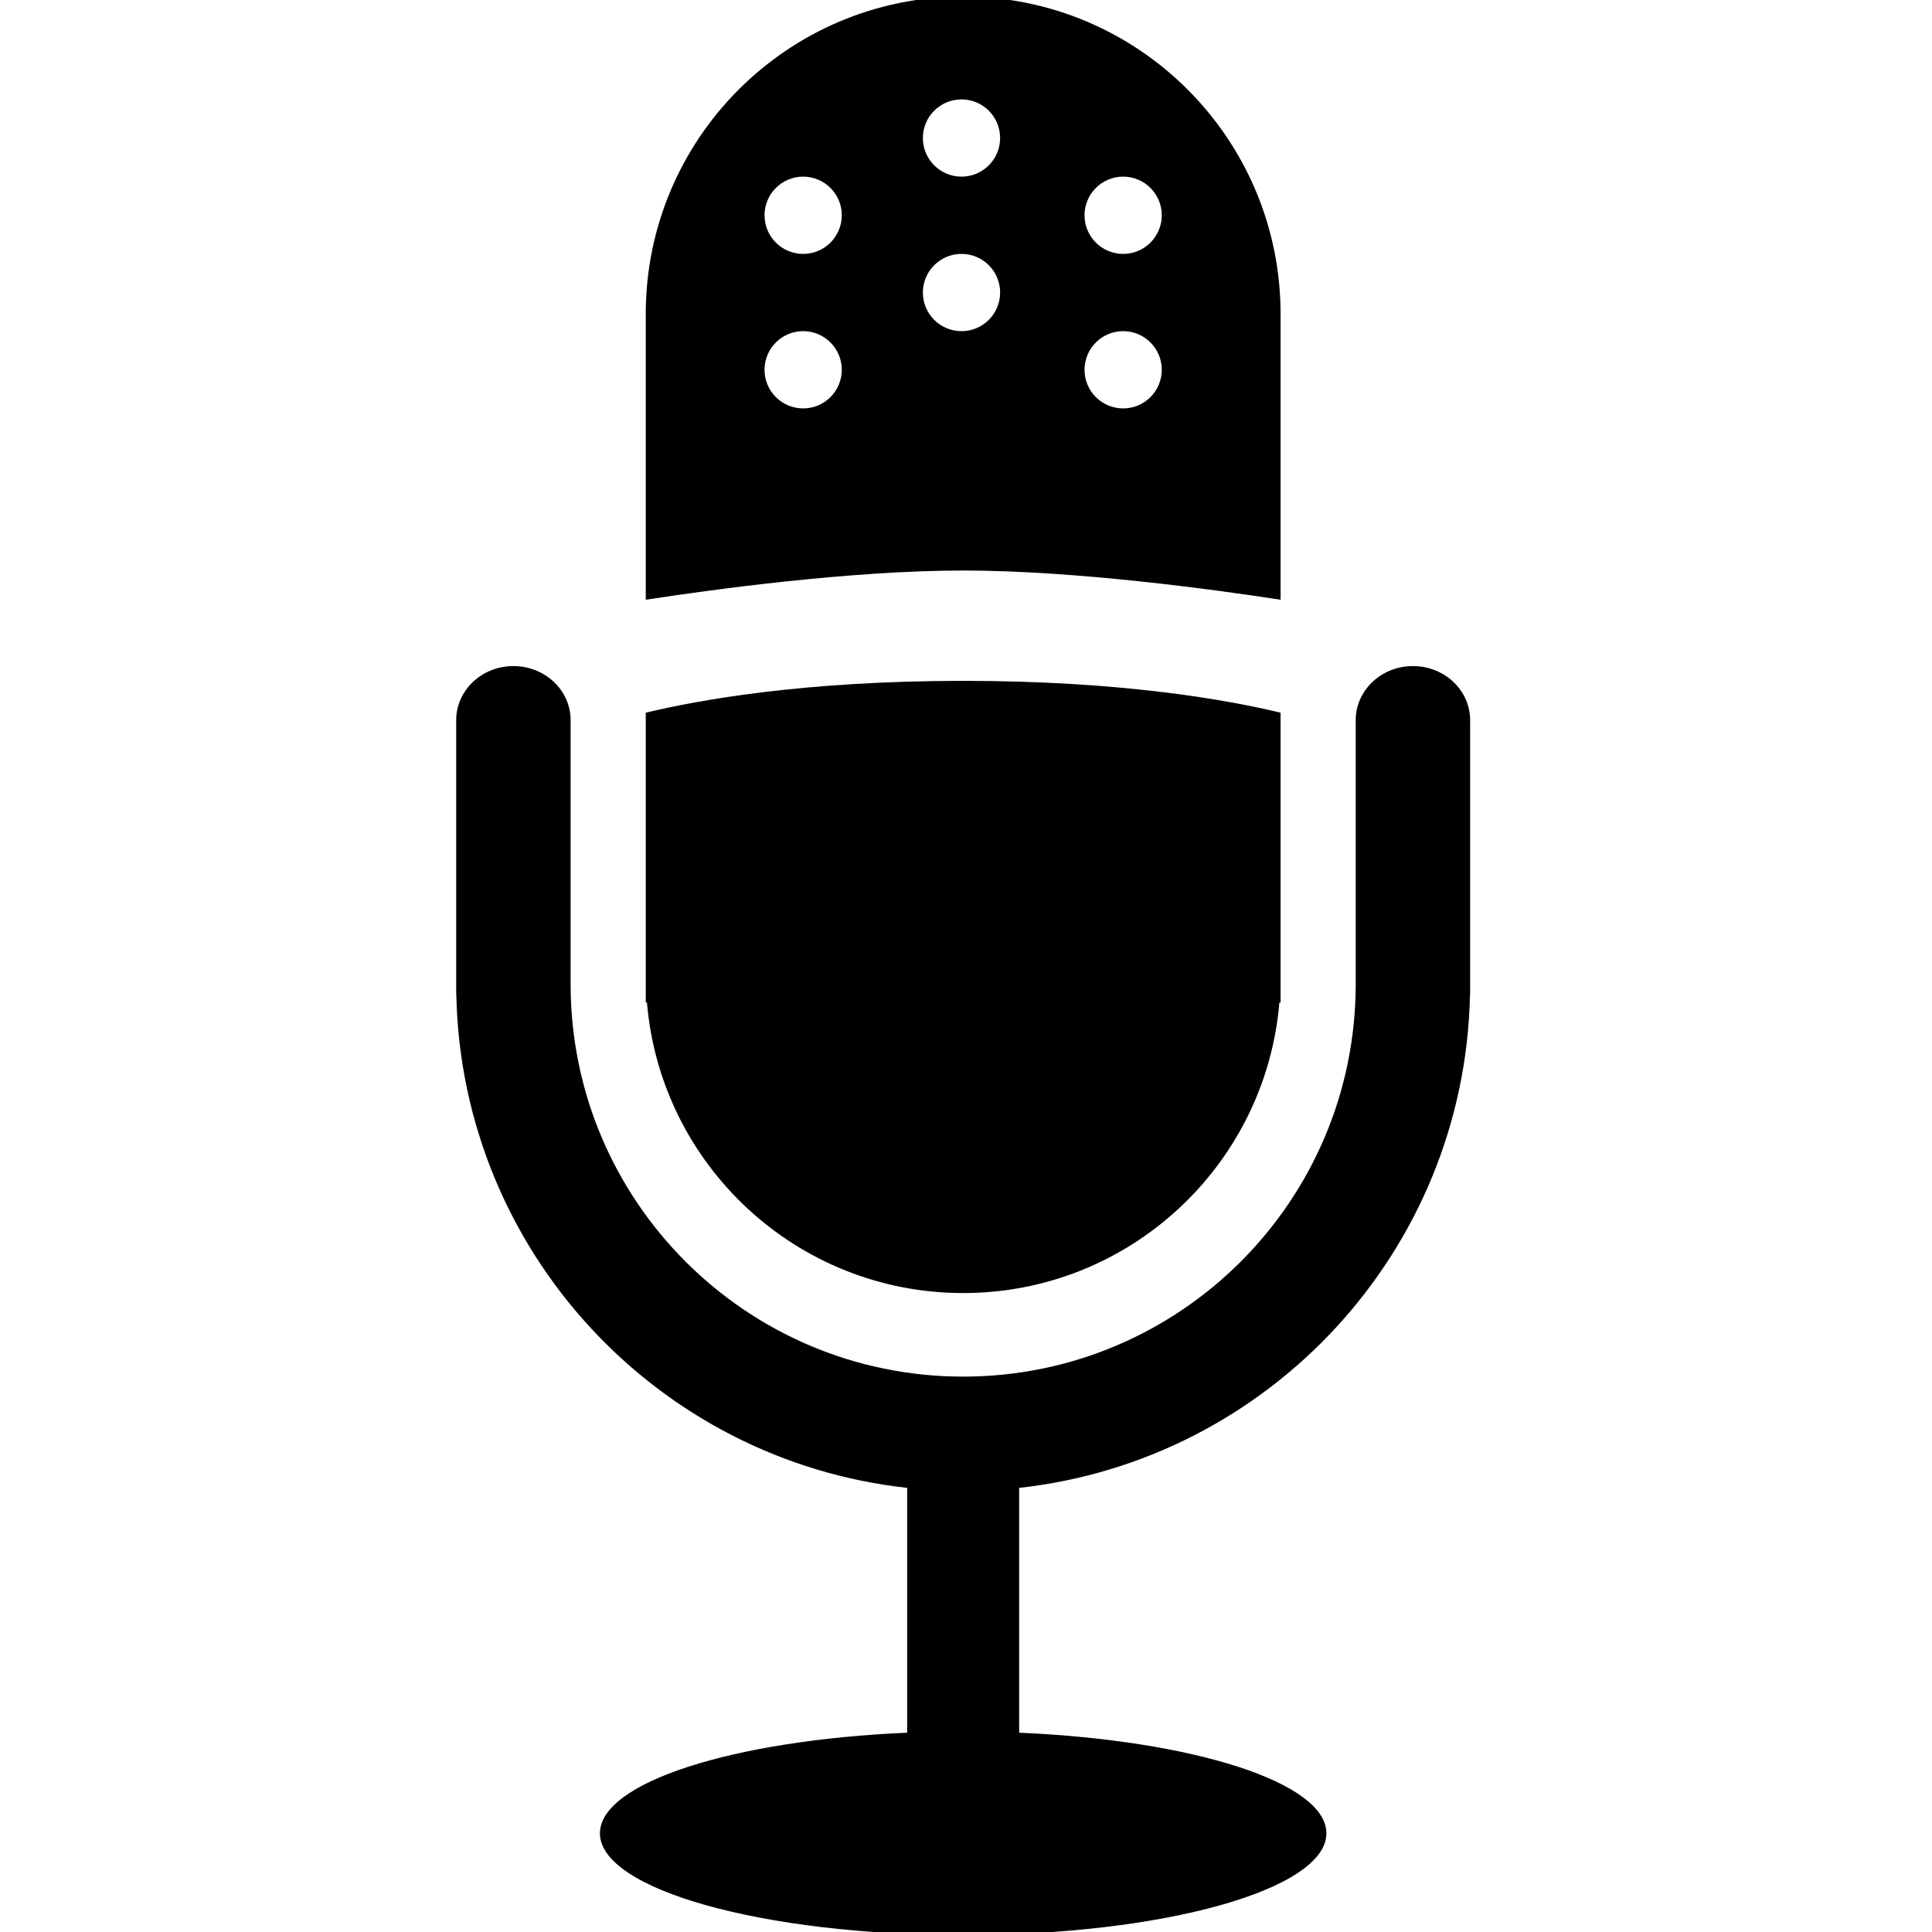
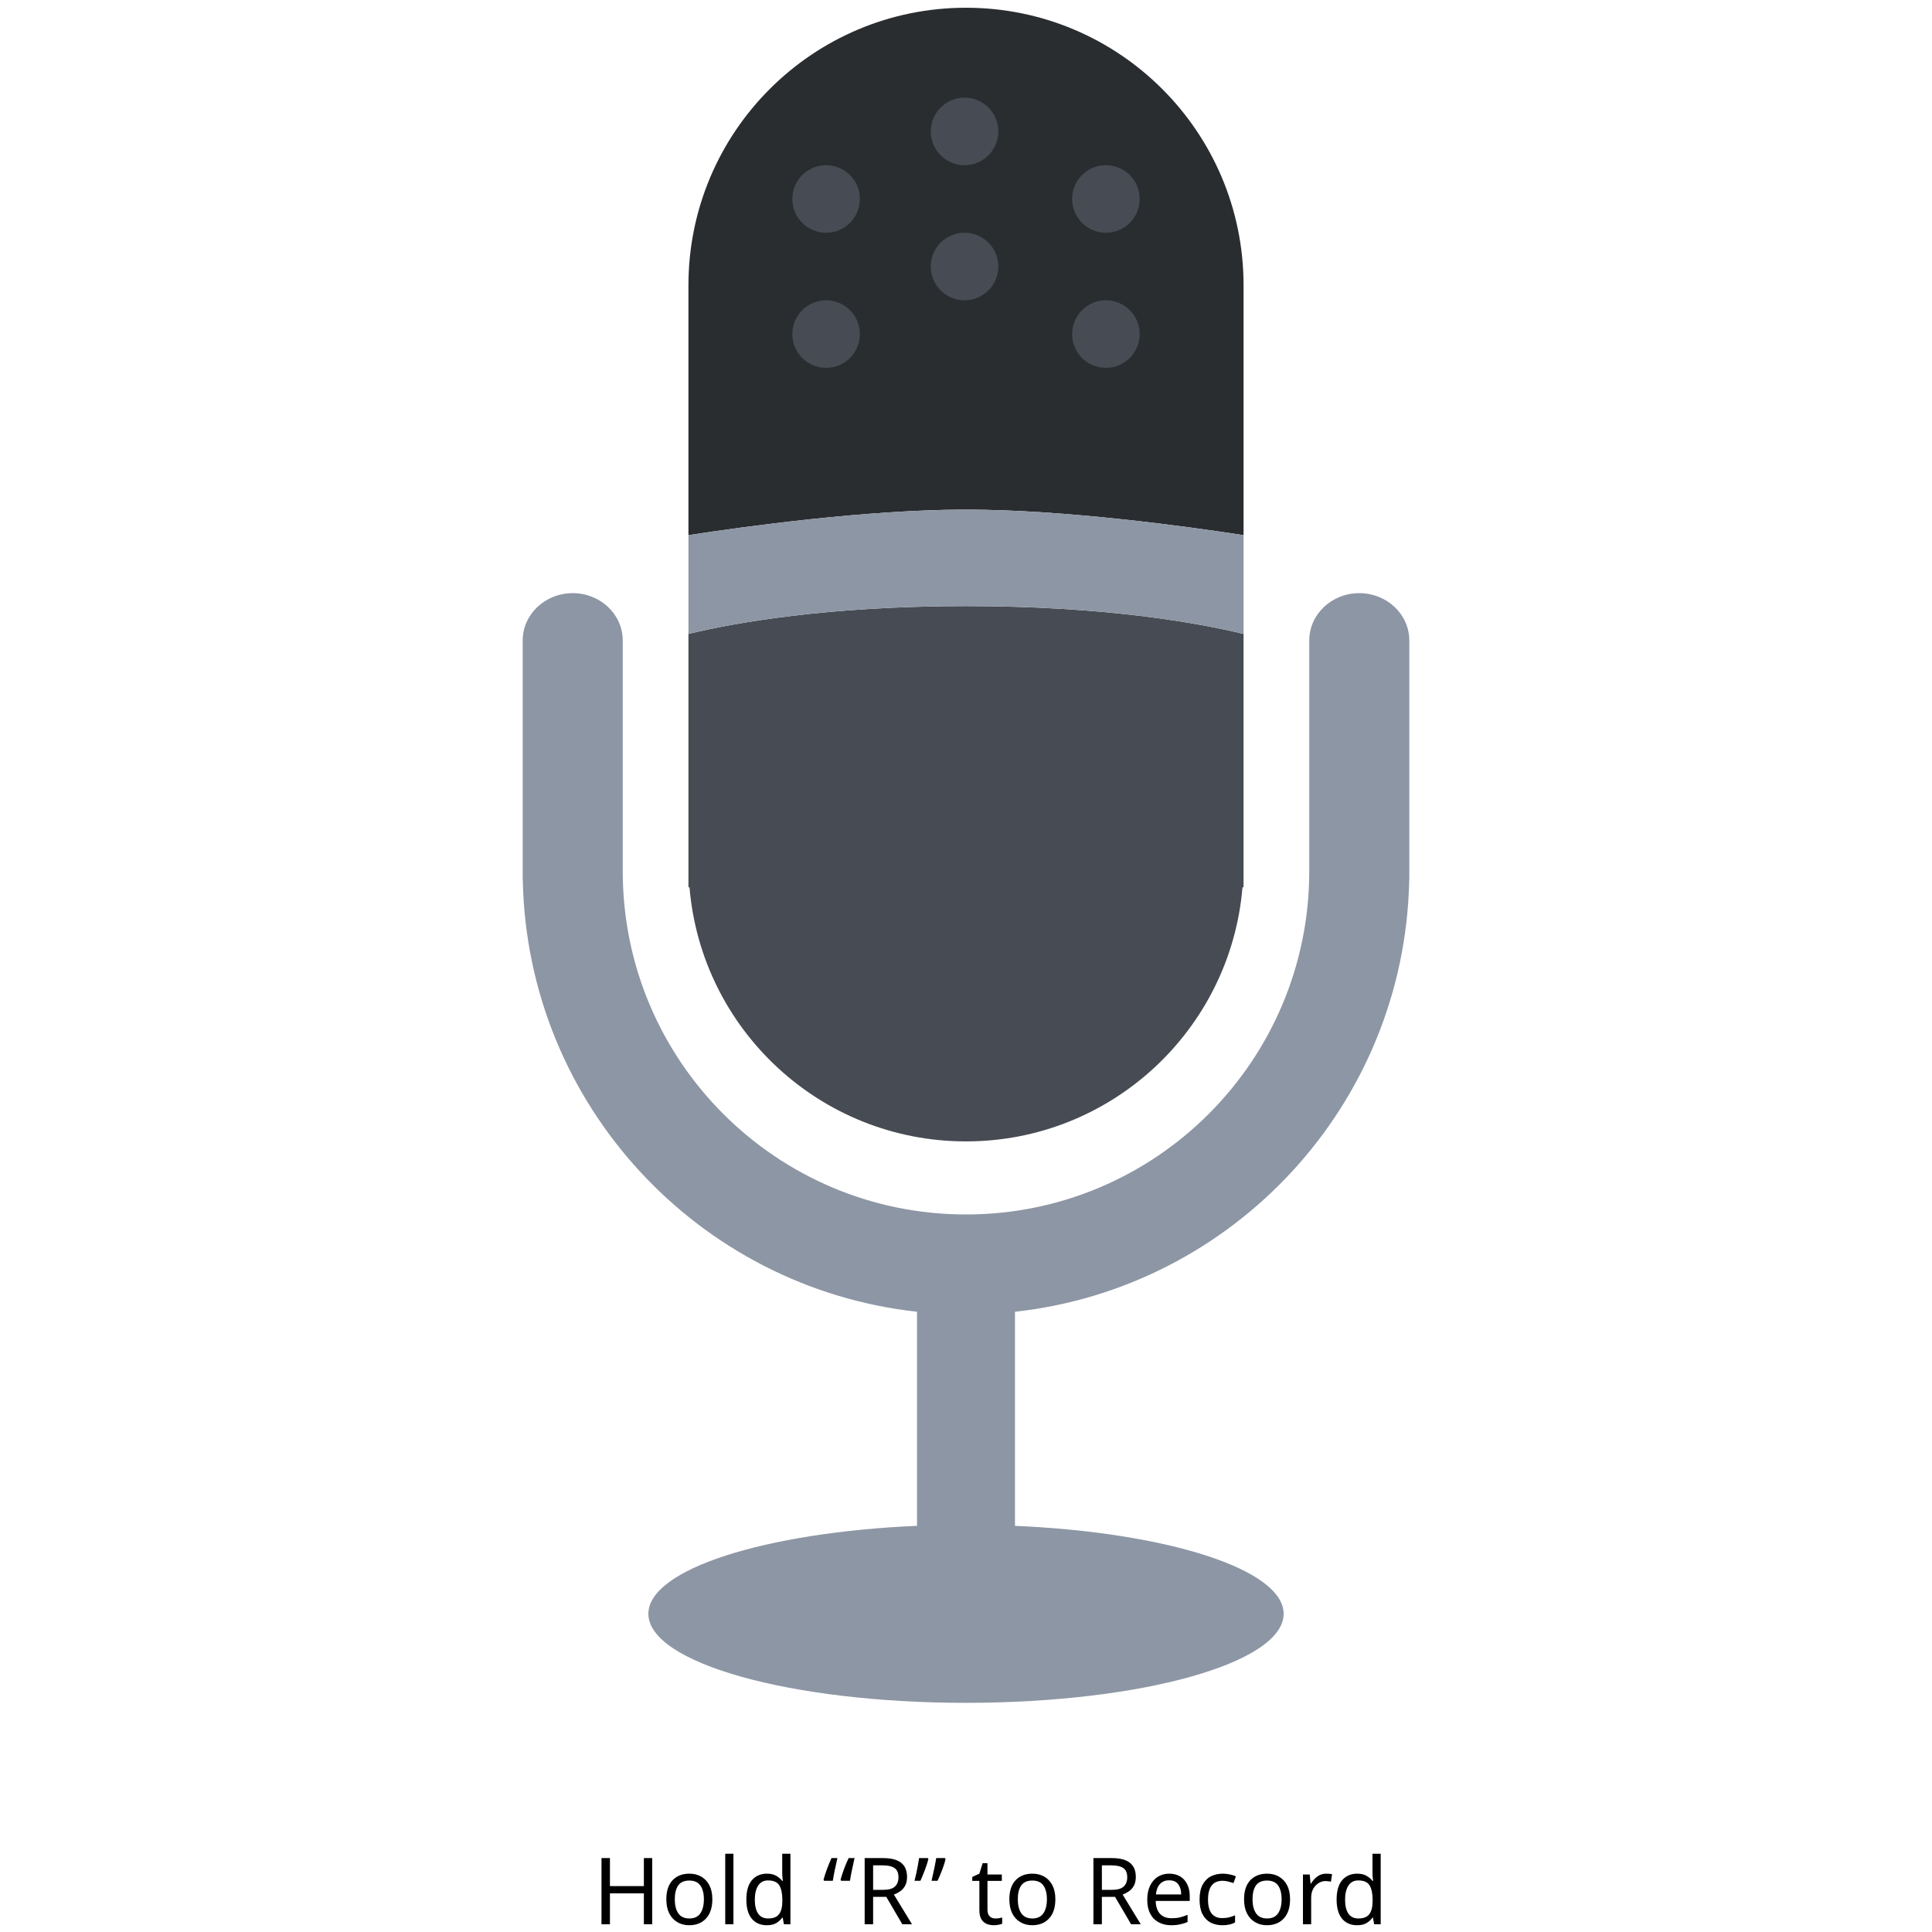
<svg xmlns="http://www.w3.org/2000/svg" version="1.1" id="Layer_1" x="0px" y="0px" width="250px" height="250px" viewBox="0 0 250 250" enable-background="new 0 0 250 250" xml:space="preserve">
+   <text transform="matrix(1 0 0 1 76.6763 248.999)" font-family="'FiraSans-Two'" font-size="12">Hold “R” to Record</text>
  <g>
-     <path d="M182.831,86.19c-4.089,0-7.402,3.135-7.402,7.001v34.145c0,28.055-22.741,50.797-50.796,50.797   c-28.054,0-50.796-22.742-50.796-50.797V93.191c0-3.867-3.314-7.001-7.403-7.001c-4.089,0-7.403,3.135-7.403,7.001v35.256   c0,0.116,0.012,0.229,0.018,0.344c0.721,33.121,25.989,60.183,58.336,63.738v31.681c-22.518,0.977-39.755,6.433-39.755,13.019   c0,7.276,21.044,13.175,47.003,13.175c25.958,0,47.003-5.898,47.003-13.175c0-6.586-17.237-12.042-39.756-13.019v-31.681   c32.347-3.556,57.615-30.617,58.336-63.738c0.006-0.115,0.019-0.228,0.019-0.344V93.191C190.234,89.325,186.92,86.19,182.831,86.19   z" />
-     <path d="M124.633,167.32c21.514,0,39.152-16.543,40.919-37.602h0.154V92.223c-6.711-1.621-20.404-4.121-41.073-4.121   s-34.363,2.5-41.073,4.121v37.496h0.156C85.48,150.777,103.119,167.32,124.633,167.32z" />
-     <path d="M165.706,77.606V40.629c0-22.684-18.389-41.073-41.073-41.073c-22.684,0-41.073,18.39-41.073,41.073v36.977   c8.469-1.303,26.485-3.781,41.073-3.781C139.221,73.825,157.236,76.303,165.706,77.606z M145.338,22.858   c2.758,0,4.996,2.238,4.996,4.998s-2.238,4.999-4.996,4.999c-2.762,0-5-2.238-5-4.999S142.576,22.858,145.338,22.858z    M145.338,42.851c2.758,0,4.996,2.238,4.996,4.999c0,2.76-2.238,4.999-4.996,4.999c-2.762,0-5-2.238-5-4.999   C140.338,45.089,142.576,42.851,145.338,42.851z M124.418,12.862c2.761,0,4.997,2.238,4.997,4.998s-2.236,4.998-4.997,4.998   c-2.76,0-4.999-2.238-4.999-4.998S121.658,12.862,124.418,12.862z M103.929,52.848c-2.76,0-4.998-2.238-4.998-4.999   c0-2.761,2.238-4.999,4.998-4.999c2.76,0,4.998,2.238,4.998,4.999C108.927,50.61,106.689,52.848,103.929,52.848z M103.929,32.855   c-2.76,0-4.998-2.238-4.998-4.999s2.238-4.998,4.998-4.998c2.76,0,4.998,2.238,4.998,4.998S106.689,32.855,103.929,32.855z    M119.419,37.854c0-2.761,2.239-4.999,4.999-4.999c2.761,0,4.997,2.238,4.997,4.999s-2.236,4.998-4.997,4.998   C121.658,42.851,119.419,40.614,119.419,37.854z" />
+     <path fill="#474B53" d="M89.084,82.03v32.787h0.137c1.542,18.413,16.966,32.879,35.778,32.879   c18.812,0,34.235-14.467,35.779-32.879h0.137V82.031c-5.867-1.417-17.842-3.604-35.916-3.604   C106.927,78.427,94.952,80.613,89.084,82.03z" />
+     <path fill="#2A2D30" d="M125,1.001c-19.836,0-35.916,16.08-35.916,35.915v32.333c7.406-1.14,23.16-3.306,35.916-3.306   c12.757,0,28.511,2.167,35.916,3.306V36.916C160.916,17.081,144.836,1.001,125,1.001z" />
+     <path fill="#8D96A4" d="M89.084,69.249V82.03c5.868-1.417,17.842-3.603,35.916-3.603c18.074,0,30.049,2.186,35.916,3.604V69.249   c-7.405-1.139-23.159-3.306-35.916-3.306C112.244,65.943,96.49,68.109,89.084,69.249z" />
+   </g>
+   <path fill="#8D96A4" d="M175.889,76.754c-3.574,0-6.472,2.741-6.472,6.123v29.857c0,24.53-19.886,44.417-44.417,44.417  s-44.417-19.887-44.417-44.417V82.877c0-3.381-2.898-6.123-6.474-6.123c-3.575,0-6.473,2.741-6.473,6.123v30.828  c0,0.102,0.011,0.201,0.016,0.301c0.63,28.961,22.726,52.625,51.01,55.735v27.701c-19.69,0.854-34.763,5.626-34.763,11.383  c0,6.363,18.401,11.521,41.101,11.521c22.698,0,41.101-5.158,41.101-11.521c0-5.758-15.074-10.528-34.765-11.383v-27.701  c28.285-3.109,50.382-26.774,51.013-55.735c0.004-0.101,0.015-0.199,0.015-0.301V82.877  C182.363,79.496,179.465,76.754,175.889,76.754z" />
+   <g>
+     <circle fill="#474B53" cx="143.104" cy="25.747" r="4.371" />
+     <circle fill="#474B53" cx="106.896" cy="25.747" r="4.37" />
+     <circle fill="#474B53" cx="106.896" cy="43.229" r="4.37" />
+     <circle fill="#474B53" cx="124.812" cy="17.006" r="4.371" />
+     <circle fill="#474B53" cx="124.812" cy="34.488" r="4.371" />
+     <circle fill="#474B53" cx="143.104" cy="43.229" r="4.371" />
  </g>
</svg>
